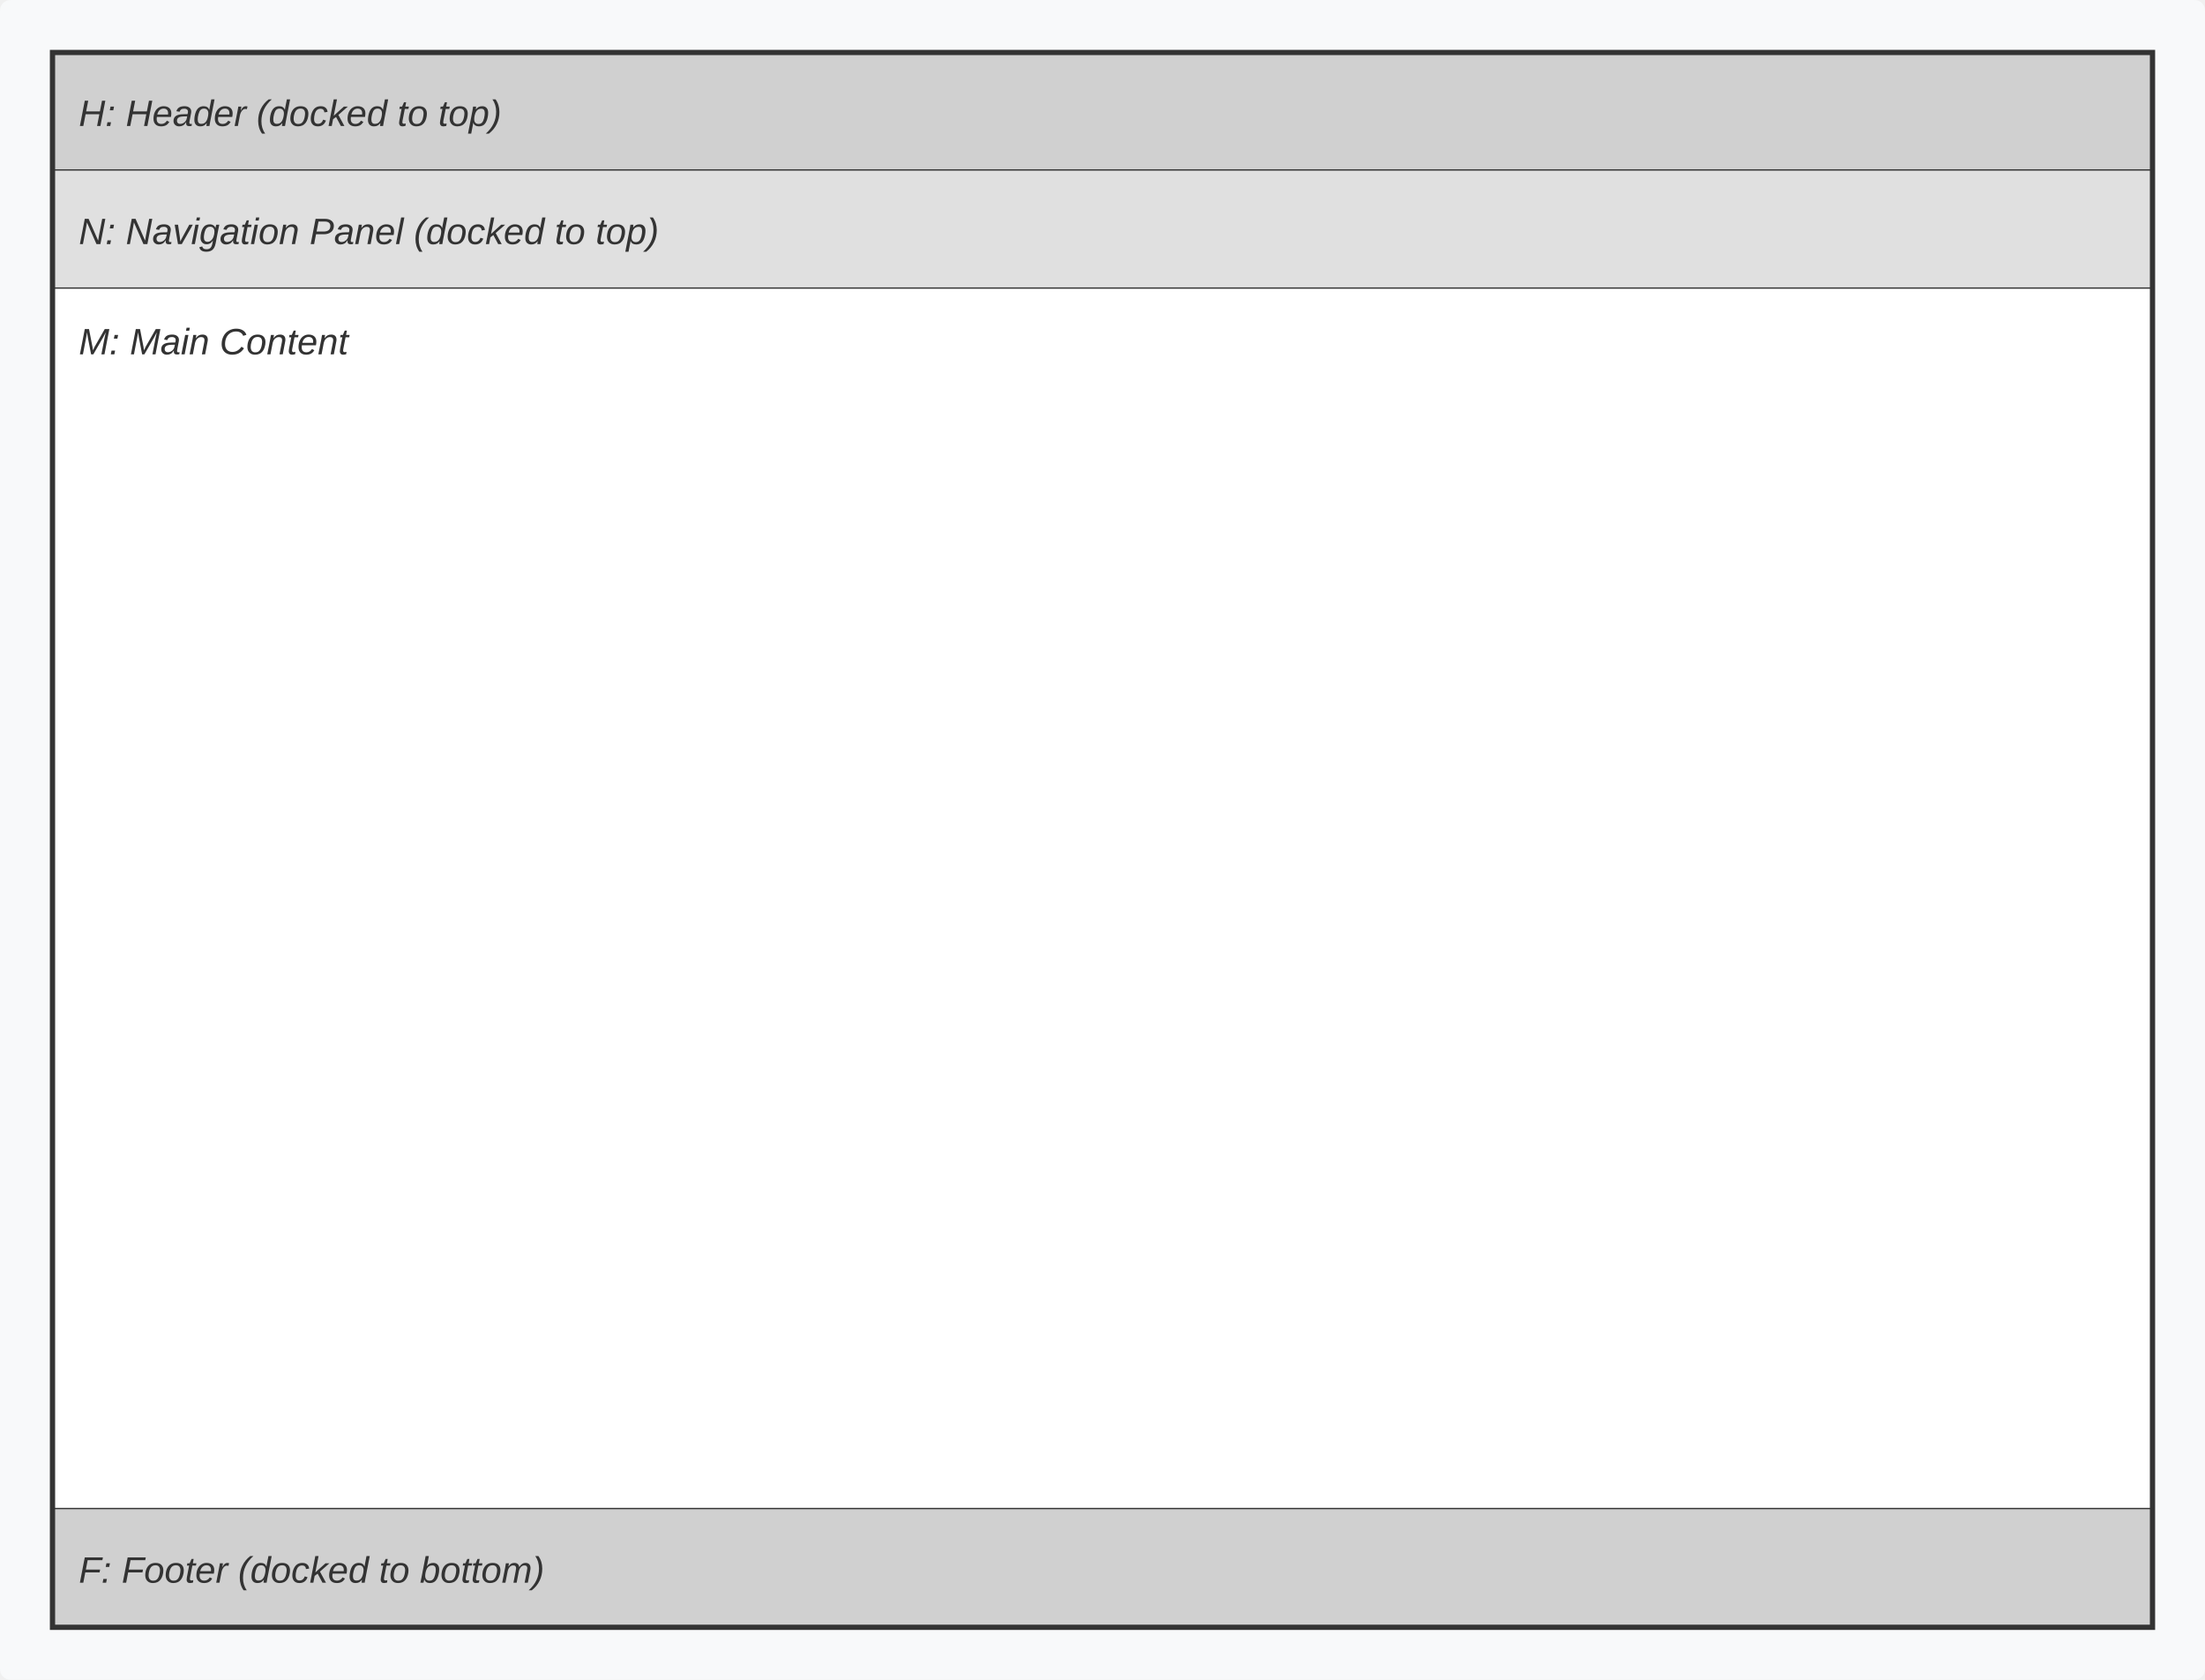
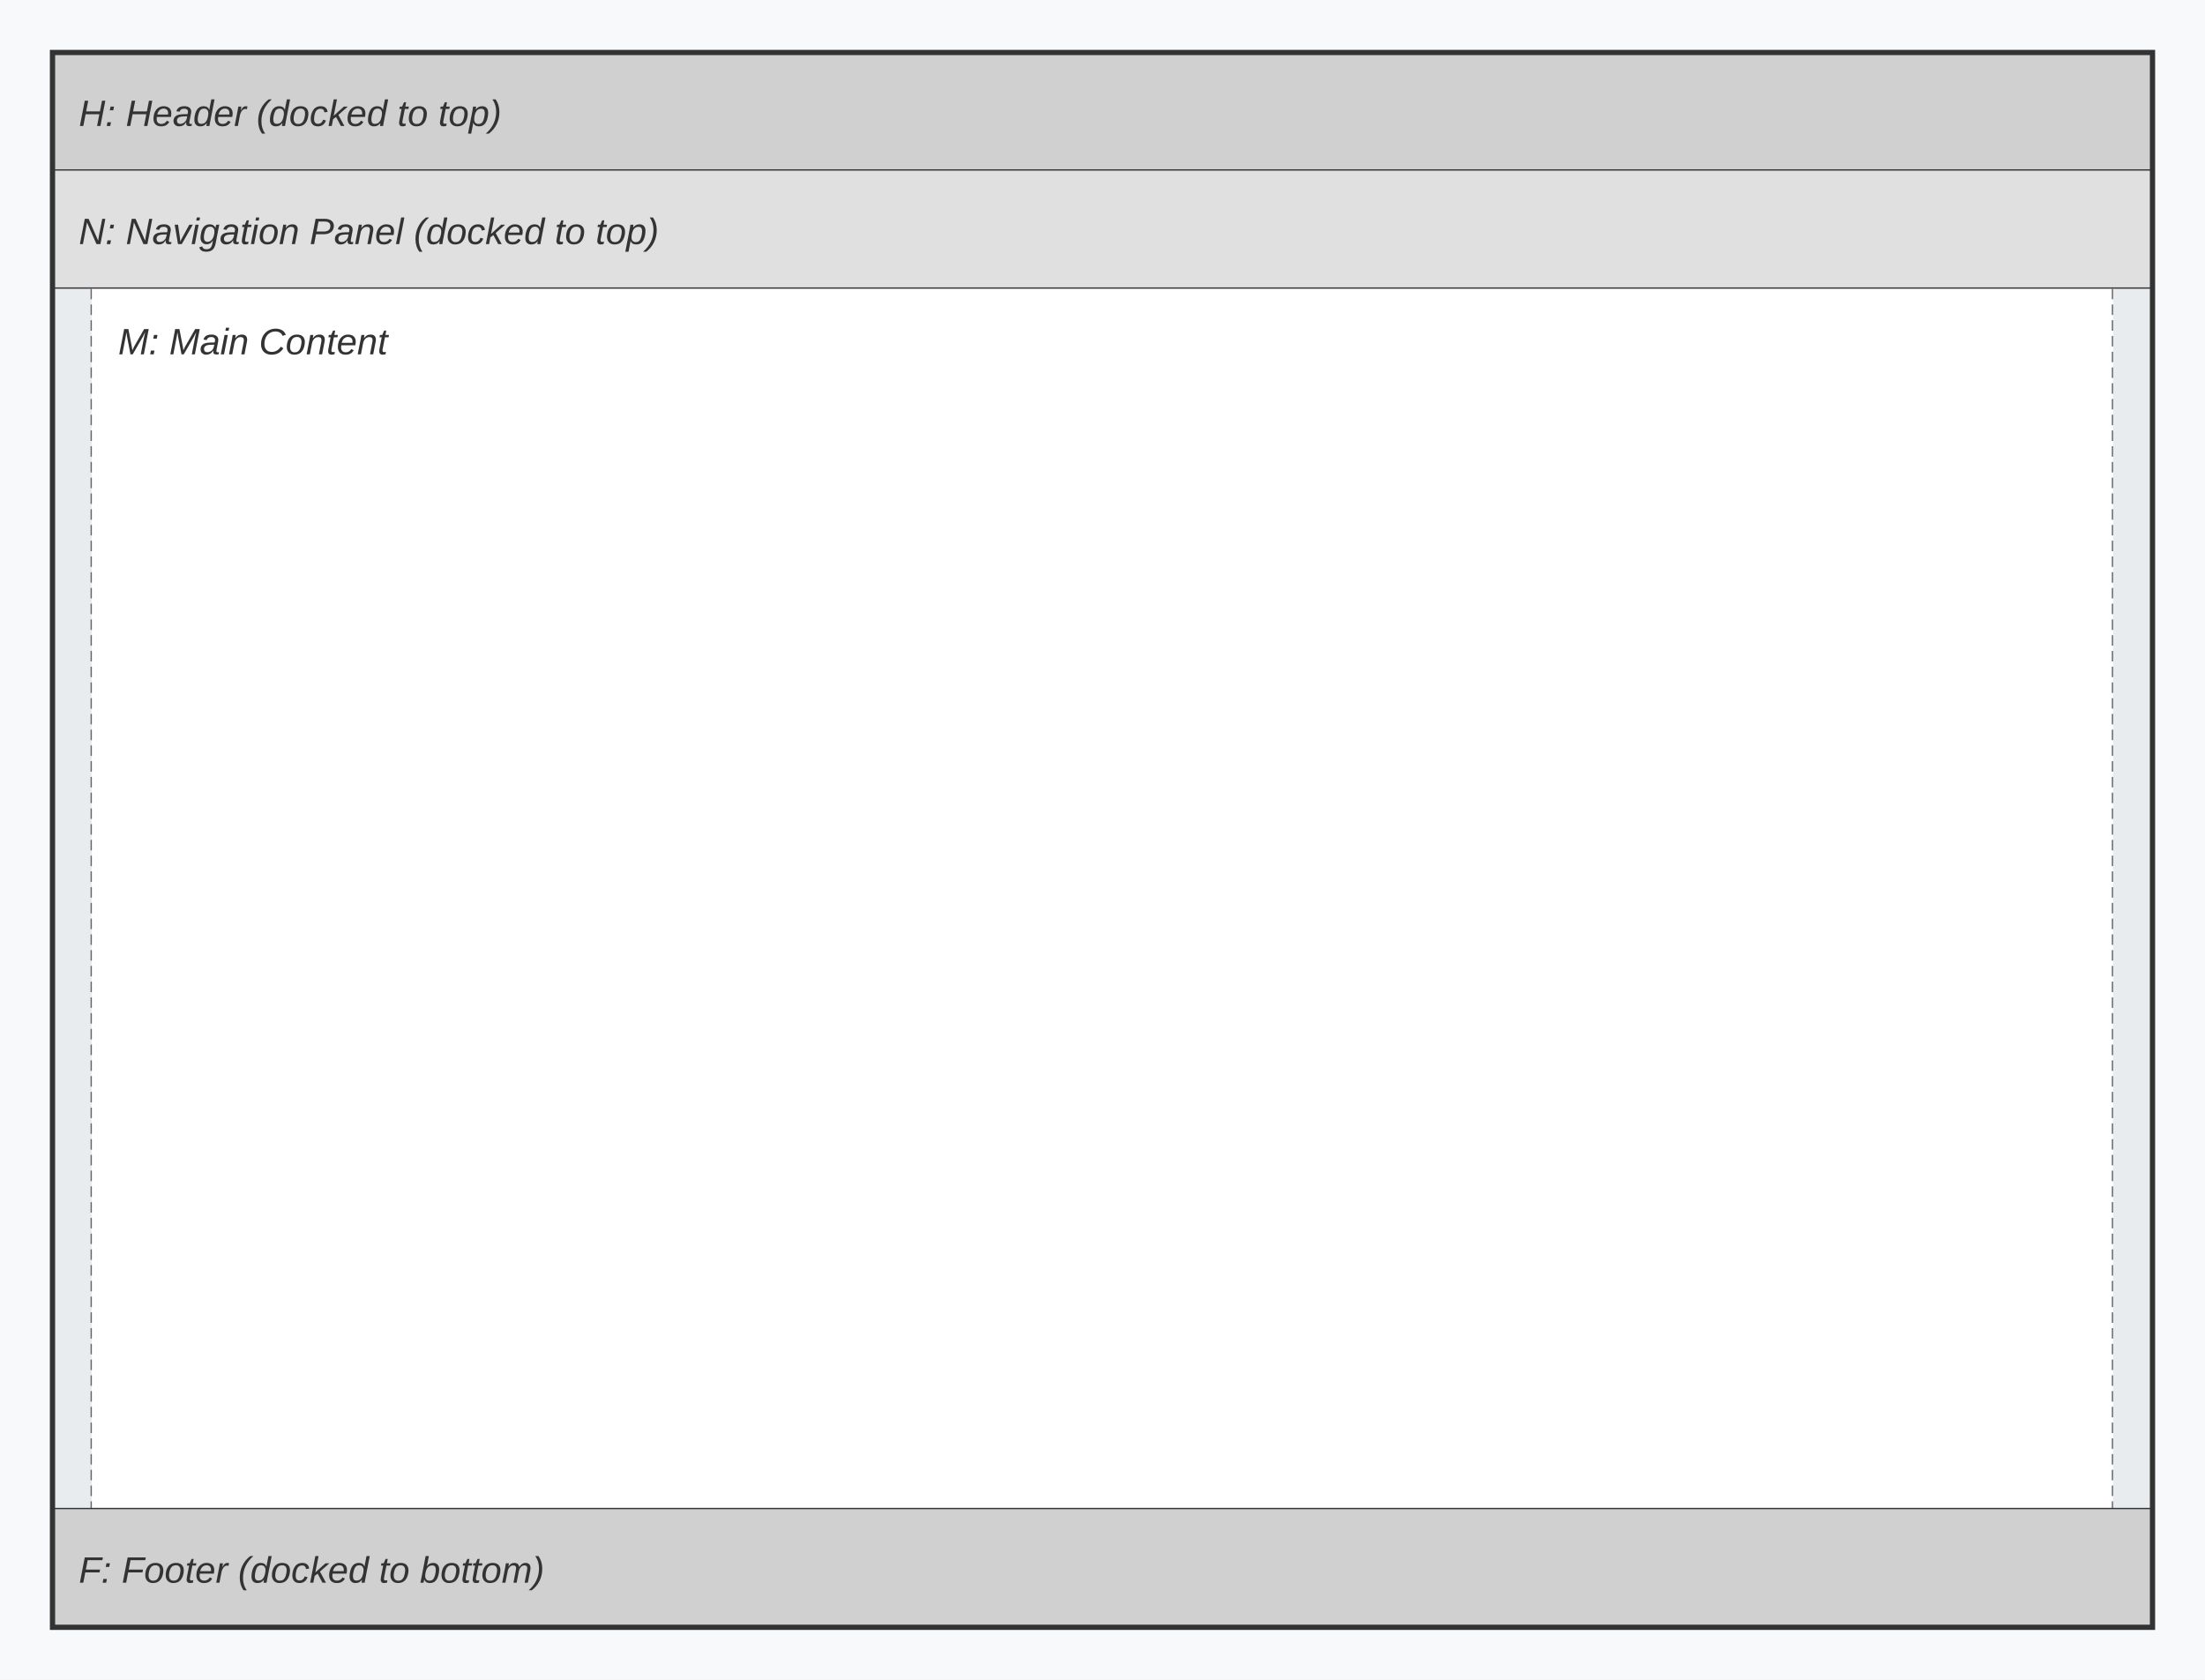
<svg xmlns="http://www.w3.org/2000/svg" viewBox="0 0 840 640" width="840" height="640">
  <defs>
    <style>
      .container-bg { fill: #f8f9fa; }
+       .gutter { fill: #e9ecef; }
      .main-screen-border { stroke: #333; stroke-width: 2; fill: none; }
      .block-border { stroke: #333; stroke-width: 1; fill: none; }
+       .gutter-edge { stroke: #666; stroke-width: 1; stroke-dasharray: 4,2; fill: none; }
      .header { fill: #d0d0d0; }
      .nav { fill: #e0e0e0; }
      .content { fill: #ffffff; }
      .footer { fill: #d0d0d0; }
+       .remaining { fill: #eeeeee; }
      .text { font-family: Arial, sans-serif; font-size: 14px; fill: #333; text-anchor: start; font-style: italic; }
+       .text-center { font-family: Arial, sans-serif; font-size: 14px; fill: #666; text-anchor: middle; font-style: italic; }
    </style>
  </defs>
-   <rect class="container-bg" x="0" y="0" width="840" height="640" rx="4" />
+   <rect class="container-bg" x="0" y="0" width="840" height="640" />
  <rect class="header" x="20" y="20" width="800" height="45" />
  <line class="block-border" x1="20" y1="65" x2="820" y2="65" />
  <text class="text" x="30" y="48">H: Header (docked to top)</text>
  <rect class="nav" x="20" y="65" width="800" height="45" />
  <line class="block-border" x1="20" y1="110" x2="820" y2="110" />
  <text class="text" x="30" y="93">N: Navigation Panel (docked to top)</text>
-   <rect class="content" x="20" y="110" width="800" height="465" />
+   <rect class="gutter" x="20" y="110" width="15" height="465" />
+   <line class="gutter-edge" x1="35" y1="110" x2="35" y2="575" />
+   <rect class="content" x="35" y="110" width="770" height="465" />
+   <text class="text" x="45" y="135">M: Main Content</text>
+   <line class="gutter-edge" x1="805" y1="110" x2="805" y2="575" />
+   <rect class="gutter" x="805" y="110" width="15" height="465" />
  <line class="block-border" x1="20" y1="575" x2="820" y2="575" />
-   <text class="text" x="30" y="135">M: Main Content</text>
  <rect class="footer" x="20" y="575" width="800" height="45" />
  <text class="text" x="30" y="603">F: Footer (docked to bottom)</text>
  <rect class="main-screen-border" x="20" y="20" width="800" height="600" />
</svg>
